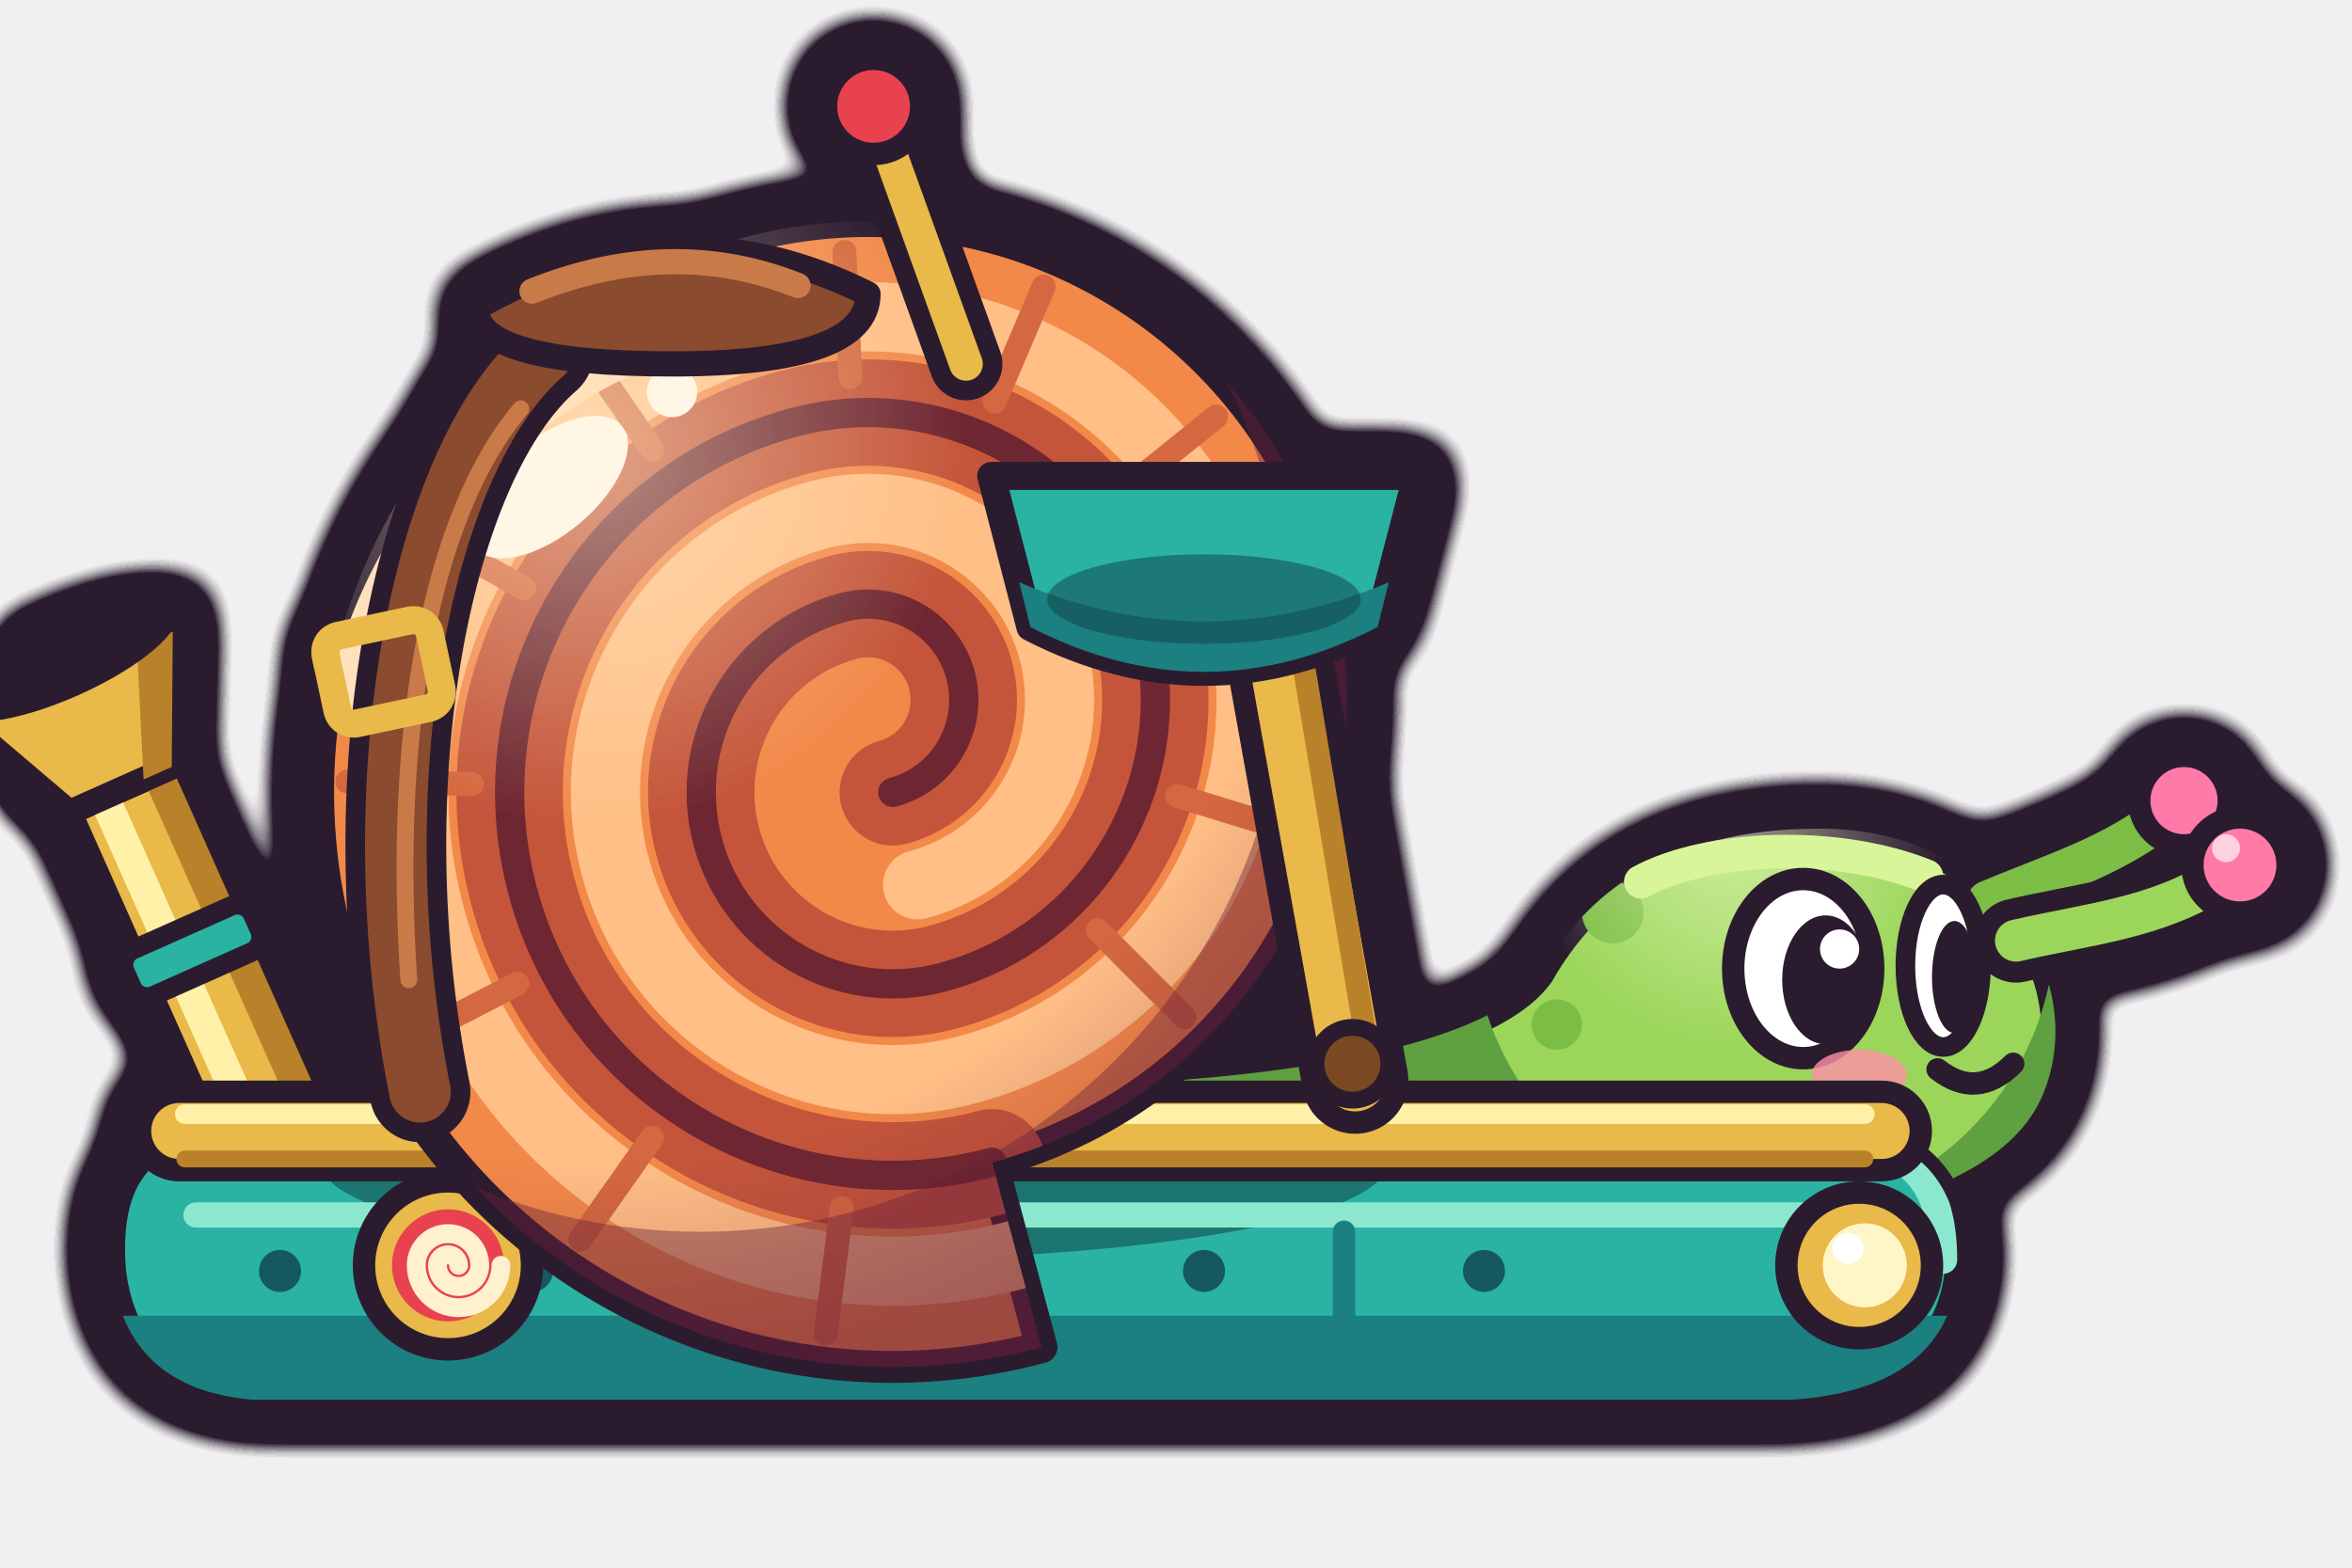
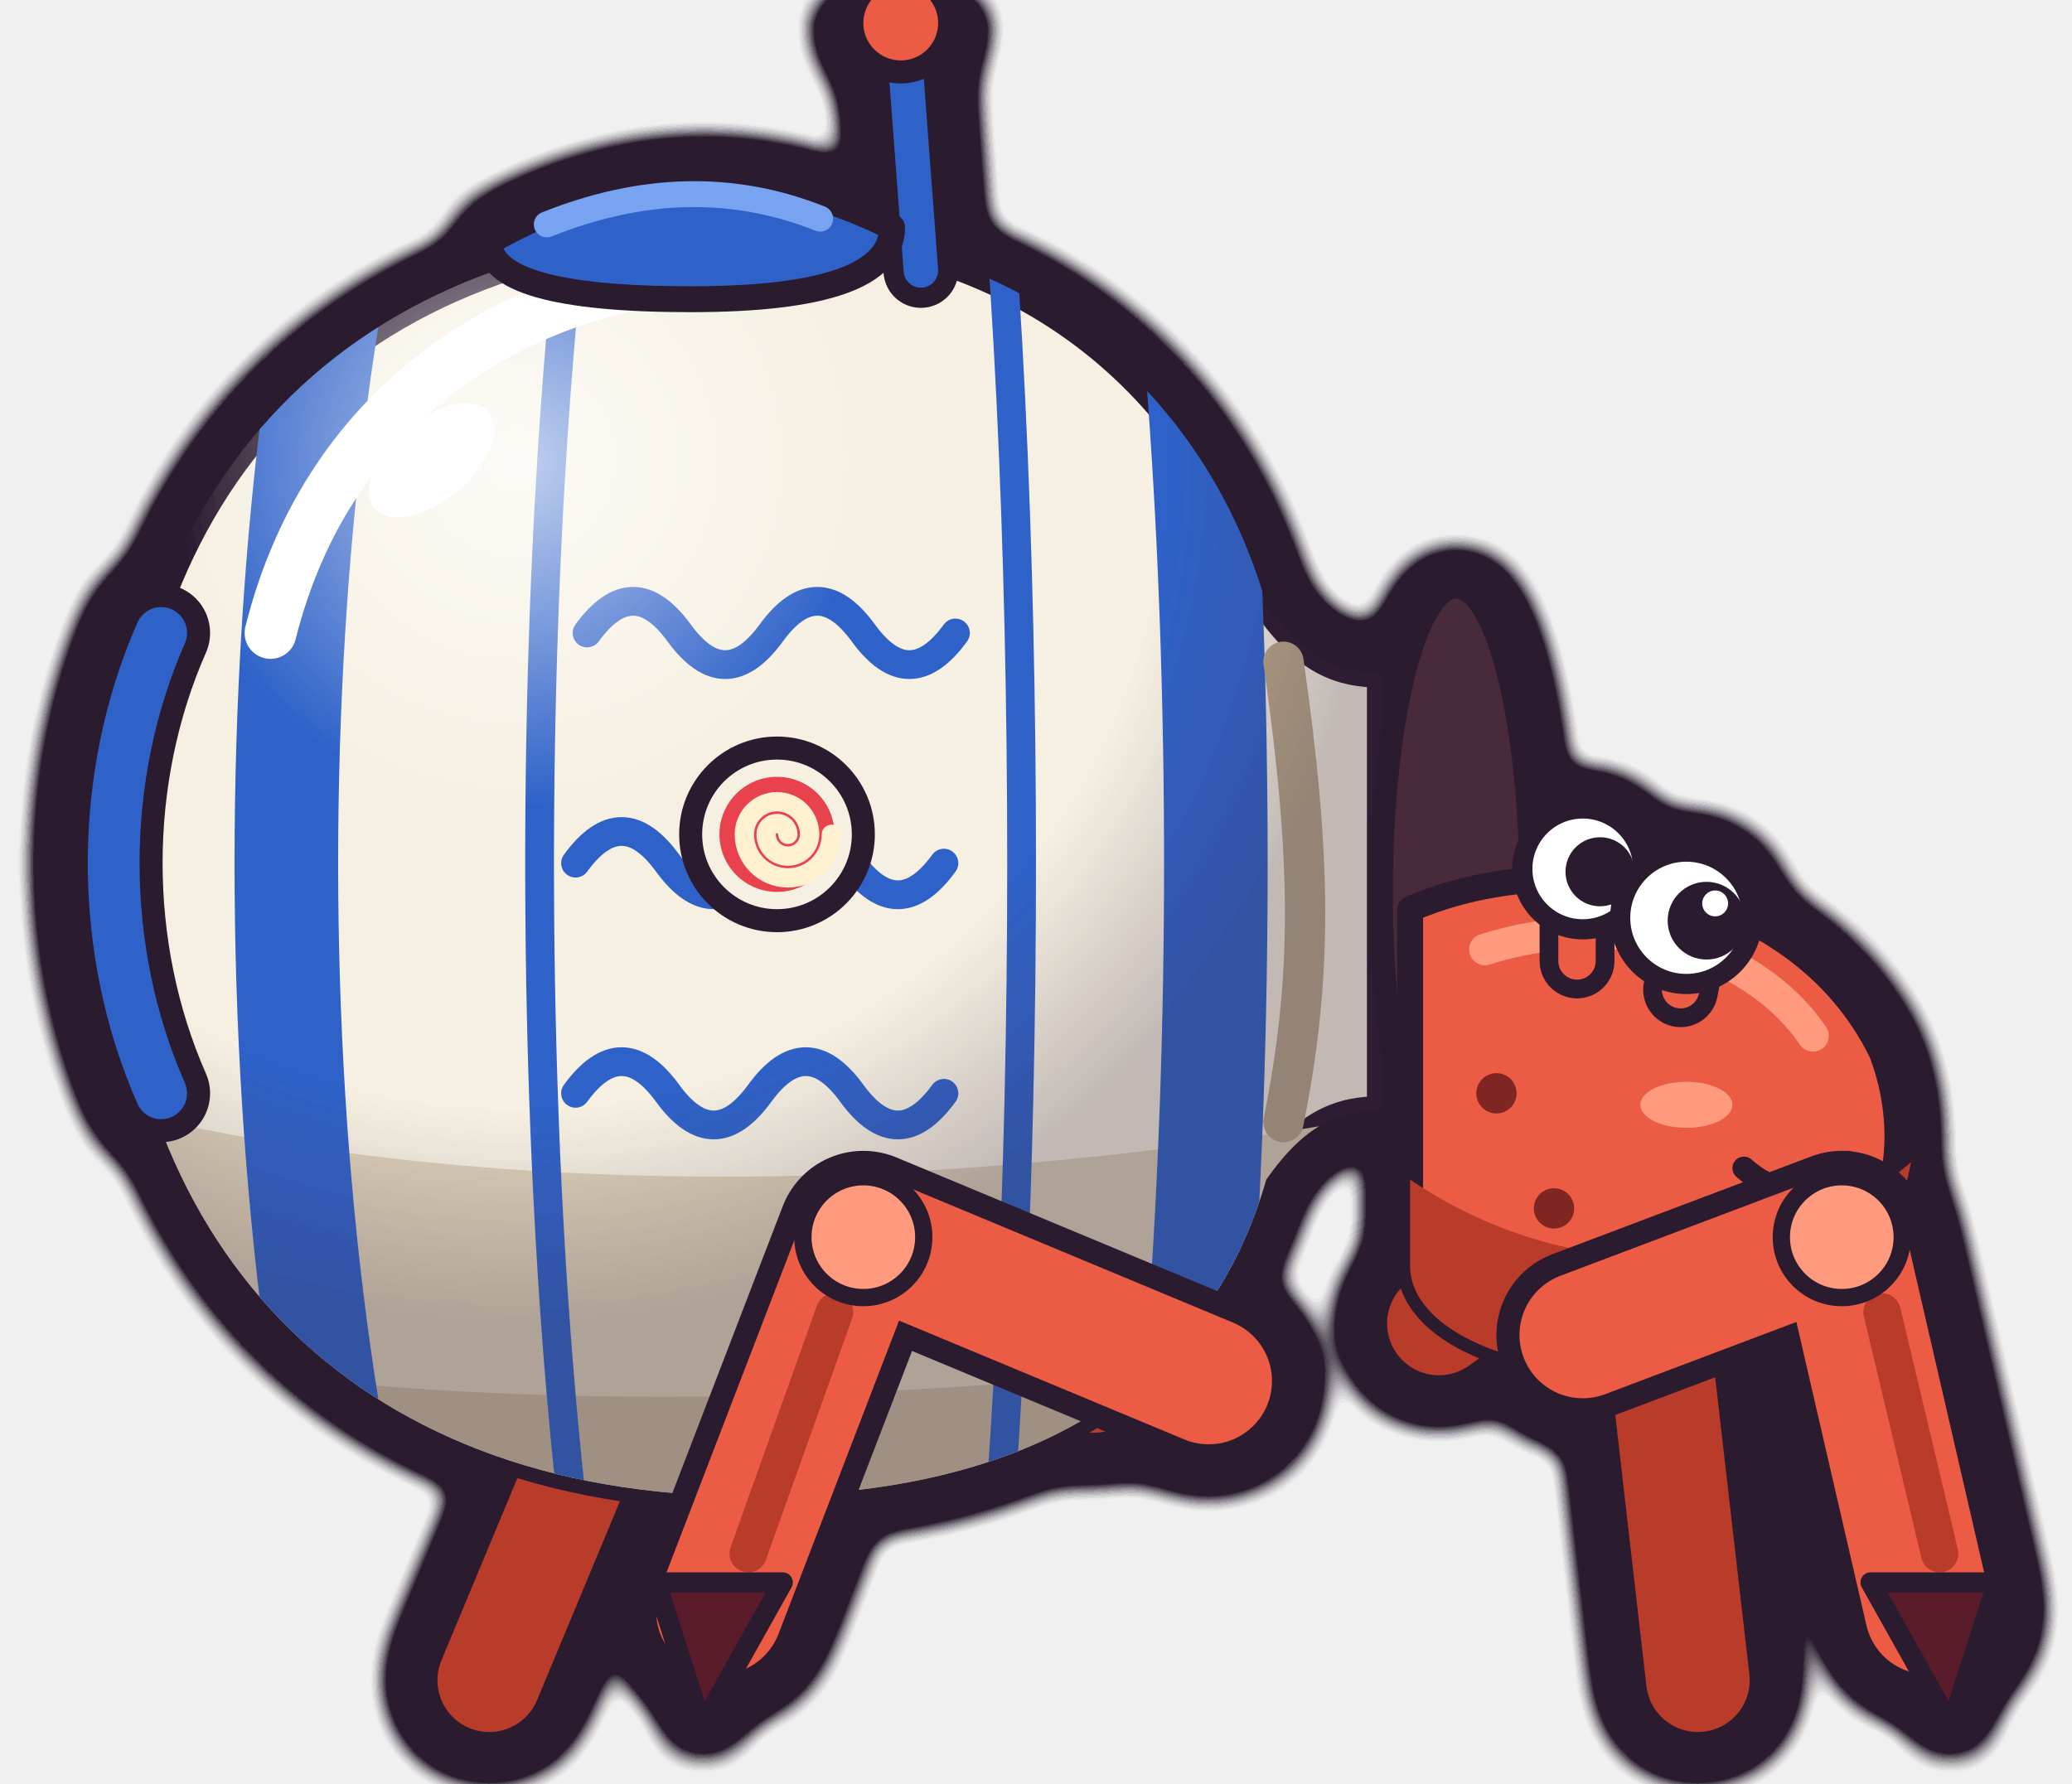
- <svg xmlns="http://www.w3.org/2000/svg" width="84" height="56" viewBox="-36 -66 84 56">
+ <svg xmlns="http://www.w3.org/2000/svg" width="72" height="62" viewBox="-36 -60 72 62">
  <defs>
    <filter id="ol" x="-15%" y="-15%" width="130%" height="130%">
      <feGaussianBlur in="SourceAlpha" stdDeviation="0.82" result="b" />
      <feComponentTransfer in="b" result="d">
        <feFuncA type="linear" slope="14" intercept="-0.25" />
      </feComponentTransfer>
      <feFlood flood-color="#2a1a2e" />
      <feComposite in2="d" operator="in" result="o" />
      <feMerge>
        <feMergeNode in="o" />
        <feMergeNode in="SourceGraphic" />
      </feMerge>
    </filter>
-     <path id="shellOutline" d="M 18,0 A 18 18 0 0 0 -18,0 A 21.6 21.6 0 0 0 25.2,0 Z" />
-     <clipPath id="shellClip">
-       <use href="#shellOutline" />
+     <path id="jar" d="M -10,-52 C 0,-52 6,-46 8,-39 C 9.4,-37 10.6,-36.6 12,-36.6 L 12,-21.4 C 10.6,-21.4 9.4,-21 8,-19 C 6,-12 0,-8 -10,-8 C -24,-8 -32,-17 -32,-30 C -32,-43 -24,-52 -10,-52 Z" />
+     <radialGradient id="jarLight" cx="-18" cy="-44" r="30" gradientUnits="userSpaceOnUse">
+       <stop offset="0" stop-color="#ffffff" stop-opacity="0.7" />
+       <stop offset="0.4" stop-color="#ffffff" stop-opacity="0" />
+       <stop offset="0.75" stop-color="#3a2a40" stop-opacity="0" />
+       <stop offset="1" stop-color="#3a2a40" stop-opacity="0.28" />
+     </radialGradient>
+     <clipPath id="jarClip">
+       <use href="#jar" />
    </clipPath>
-     <clipPath id="shellClipW">
-       <use href="#shellOutline" transform="translate(-5,-41) rotate(75) scale(0.95)" />
-     </clipPath>
-     <path id="snail" d="M -18,-21.5 L 14,-21.5 C 23,-21.5 35,-21.8 37,-27 C 38.6,-31 35.4,-36.4 29,-36.4 C 23.4,-36.4 20.6,-34 19,-31.2 C 17,-28.4 8.5,-27.2 0,-27.2 L -18,-27.2 Z" />
-     <clipPath id="snailClip">
-       <use href="#snail" />
-     </clipPath>
-     <clipPath id="hullClip">
-       <path d="M -27,-16 Q -31.5,-16.4 -32,-20.6 Q -32.4,-25.6 -28,-25.6 L 29,-25.6 Q 33.6,-25.6 34,-21.4 Q 34,-16.4 28,-16 Z" />
-     </clipPath>
-     <radialGradient id="shellLight" cx="-15" cy="-50" r="34" gradientUnits="userSpaceOnUse">
-       <stop offset="0" stop-color="#fff3d6" stop-opacity="0.5" />
-       <stop offset="0.4" stop-color="#fff3d6" stop-opacity="0" />
-       <stop offset="0.75" stop-color="#6a1f3a" stop-opacity="0" />
-       <stop offset="1" stop-color="#6a1f3a" stop-opacity="0.35" />
-     </radialGradient>
-     <radialGradient id="headLight" cx="26" cy="-36" r="15" gradientUnits="userSpaceOnUse">
-       <stop offset="0" stop-color="#f4ffd0" stop-opacity="0.55" />
-       <stop offset="0.5" stop-color="#f4ffd0" stop-opacity="0" />
-     </radialGradient>
  </defs>
  <g filter="url(#ol)" stroke-linejoin="round" stroke-linecap="round">
-     <g transform="translate(-26,-25) rotate(-24)">
-       <rect x="-2" y="-14" width="4" height="14" fill="#e9b949" stroke="#2a1a2e" stroke-width="0.9" />
-       <rect x="-1.2" y="-14" width="1.1" height="14" fill="#fff1a8" />
-       <rect x="0.9" y="-14" width="1.1" height="14" fill="#b9822c" />
-       <rect x="-2.5" y="-8.6" width="5" height="1.8" rx="0.6" fill="#2bb3a3" stroke="#2a1a2e" stroke-width="0.7" />
-       <path d="M -2,-14 L -4.4,-19 H 4.4 L 2,-14 Z" fill="#e9b949" stroke="#2a1a2e" stroke-width="0.9" />
-       <path d="M 0.9,-14 L 2.6,-18.4 H 4 L 2,-14 Z" fill="#b9822c" />
-       <ellipse cy="-19" rx="4.4" ry="1.3" fill="#2a1a2e" />
+     <path d="M 14,-14 L 21,-19 L 23,-1.6" stroke="#2a1a2e" stroke-width="5.2" fill="none" />
+     <path d="M 14,-14 L 21,-19 L 23,-1.6" stroke="#b93a2c" stroke-width="3.6" fill="none" />
+     <path d="M 2,-12 L -13,-16 L -19,-1.6" stroke="#2a1a2e" stroke-width="5.2" fill="none" />
+     <path d="M 2,-12 L -13,-16 L -19,-1.6" stroke="#b93a2c" stroke-width="3.6" fill="none" />
+     <use href="#jar" fill="#f6f0e2" stroke="#2a1a2e" stroke-width="1" />
+     <g clip-path="url(#jarClip)">
+       <path d="M -40,-24 C -28,-19 -8,-17 16,-22 V 0 H -40 Z" fill="#ddd0b8" />
+       <path d="M -40,-15 C -28,-11 -8,-10 16,-14 V 0 H -40 Z" fill="#b8a688" opacity="0.6" />
+       <path d="M -22,-60 C -27.4,-44 -27.4,-16 -22,0" stroke="#2f62c8" stroke-width="3.6" fill="none" />
+       <path d="M 4,-60 C 7,-44 7,-16 4,0" stroke="#2f62c8" stroke-width="3.6" fill="none" />
+       <path d="M -15,-60 C -18,-44 -18,-16 -15,0 M -2,-60 C 0,-44 0,-16 -2,0" stroke="#2f62c8" stroke-width="1" fill="none" />
+       <path d="M -15.6,-38 q 1.6,-2.2 3.2,0 t 3.2,0 t 3.2,0 t 3.2,0 M -16,-30 q 1.6,-2.2 3.2,0 t 3.2,0 t 3.2,0 t 3.2,0 M -16,-22 q 1.6,-2.2 3.2,0 t 3.2,0 t 3.2,0 t 3.2,0" stroke="#2f62c8" stroke-width="1" fill="none" />
+       <path d="M -26.6,-38 C -24.6,-46 -18,-50.4 -10,-50.6" stroke="#ffffff" stroke-width="1.8" fill="none" />
+       <path d="M 8.6,-37 C 9.6,-30 9.6,-26 8.6,-21" stroke="#b8a688" stroke-width="1.4" fill="none" />
+       <rect x="-34" y="-54" width="48" height="48" fill="url(#jarLight)" />
    </g>
-     <use href="#snail" fill="#9bd65a" stroke="#2a1a2e" stroke-width="1" />
-     <g clip-path="url(#snailClip)">
-       <path fill="#5fa040" fill-rule="evenodd" d="M 0,-50 H 44 V -10 H 0 Z M 27,-33 m -10.4,0 a 10.4 10.4 0 1 0 20.8,0 a 10.4 10.4 0 1 0 -20.8,0" />
-       <g fill="#7bbd45">
-         <circle cx="21.6" cy="-33.4" r="1.1" />
-         <circle cx="24.6" cy="-35.6" r="0.8" />
-         <circle cx="19.6" cy="-29.4" r="0.9" />
-         <circle cx="12" cy="-28.2" r="0.8" />
-       </g>
+     <path d="M -30.4,-38 C -32.6,-33 -32.6,-27 -30.4,-22" stroke="#2a1a2e" stroke-width="3.4" fill="none" />
+     <path d="M -30.4,-38 C -32.6,-33 -32.6,-27 -30.4,-22" stroke="#2f62c8" stroke-width="1.8" fill="none" />
+     <ellipse cx="-21" cy="-44" rx="2.6" ry="1.4" transform="rotate(-40 -21 -44)" fill="#ffffff" />
+     <ellipse cx="14.6" cy="-29" rx="2.6" ry="10.6" fill="#4a2a3a" stroke="#2a1a2e" stroke-width="0.8" />
+     <circle cx="-9" cy="-31" r="3" fill="#f6f0e2" stroke="#2a1a2e" stroke-width="0.8" />
+     <circle cx="-9" cy="-31" r="2" fill="#e8434f" />
+     <path transform="translate(-9,-31) scale(0.42)" d="M 0.9,0 A 0.9 0.9 0 0 0 -0.9,0 A 1.8 1.8 0 0 0 2.7,0 A 2.7 2.7 0 0 0 -2.7,0 A 3.6 3.6 0 0 0 4.5,0" stroke="#fff1d0" stroke-width="1.6" fill="none" />
+     <path d="M 13,-28.4 C 18,-30.6 26.4,-29.6 29.4,-23.4 C 31.4,-18 27.6,-12.8 21,-12.4 C 16.6,-12.2 13,-13.8 13,-16 Z" fill="#ec5b44" stroke="#2a1a2e" stroke-width="0.9" />
+     <path d="M 13,-19 C 18,-15.6 25,-15 30.4,-19.6 C 29.6,-15.2 26,-12.6 21,-12.4 C 16.6,-12.2 13,-13.8 13,-16 Z" fill="#b93a2c" />
+     <path d="M 15.6,-27 C 20,-28.4 24.8,-27.2 27,-24" stroke="#ff9a7e" stroke-width="1.1" fill="none" />
+     <path d="M 18.8,-26.6 L 18.8,-28.6 M 22.4,-25.6 L 22.6,-26.6" stroke="#2a1a2e" stroke-width="2.6" />
+     <path d="M 18.8,-26.6 L 18.8,-28.6 M 22.4,-25.6 L 22.6,-26.6" stroke="#ec5b44" stroke-width="1.3" />
+     <circle cx="19" cy="-29.8" r="2.1" fill="#ffffff" stroke="#2a1a2e" stroke-width="0.7" />
+     <circle cx="19.6" cy="-29.7" r="1.2" fill="#2a1a2e" />
+     <circle cx="22.6" cy="-28.1" r="2.3" fill="#ffffff" stroke="#2a1a2e" stroke-width="0.7" />
+     <circle cx="23.3" cy="-28" r="1.35" fill="#2a1a2e" />
+     <circle cx="23.6" cy="-28.6" r="0.45" fill="#ffffff" />
+     <path d="M 24.6,-19.4 Q 26.4,-17.8 28.2,-19.6" stroke="#2a1a2e" stroke-width="0.8" fill="none" />
+     <path d="M 26,-17.4 L 26.4,-15.6 M 27.6,-17.8 L 28.4,-16.2" stroke="#7f2520" stroke-width="0.8" />
+     <ellipse cx="22.6" cy="-21.6" rx="1.6" ry="0.8" fill="#ff9a7e" />
+     <g fill="#7f2520">
+       <circle cx="16" cy="-22" r="0.7" />
+       <circle cx="18" cy="-18" r="0.7" />
    </g>
-     <rect clip-path="url(#snailClip)" x="4" y="-40" width="38" height="20" fill="url(#headLight)" />
-     <path d="M 22.6,-34.5 C 25,-35.8 29.6,-36 32.8,-34.7" stroke="#d8f59a" stroke-width="1.2" fill="none" />
-     <path d="M 35,-33.8 C 37.4,-34.8 39.4,-35.4 41.2,-36.8" stroke="#2a1a2e" stroke-width="3" fill="none" />
-     <path d="M 35,-33.8 C 37.4,-34.8 39.4,-35.4 41.2,-36.8" stroke="#7bbd45" stroke-width="1.5" fill="none" />
-     <circle cx="42" cy="-37.4" r="1.6" fill="#ff7aa8" stroke="#2a1a2e" stroke-width="0.8" />
-     <path d="M 36,-32.4 C 38.6,-33 41,-33.2 43.2,-34.6" stroke="#2a1a2e" stroke-width="3" fill="none" />
-     <path d="M 36,-32.4 C 38.6,-33 41,-33.2 43.2,-34.6" stroke="#9bd65a" stroke-width="1.5" fill="none" />
-     <circle cx="44" cy="-35.1" r="1.7" fill="#ff7aa8" stroke="#2a1a2e" stroke-width="0.8" />
-     <circle cx="43.5" cy="-35.7" r="0.5" fill="#ffd0e2" />
-     <ellipse cx="28.4" cy="-31.4" rx="2.5" ry="3.2" fill="#ffffff" stroke="#2a1a2e" stroke-width="0.8" />
-     <ellipse cx="29.2" cy="-31" rx="1.55" ry="2.3" fill="#2a1a2e" />
-     <circle cx="29.7" cy="-32.1" r="0.7" fill="#ffffff" />
-     <ellipse cx="33.4" cy="-31.5" rx="1.35" ry="2.9" fill="#ffffff" stroke="#2a1a2e" stroke-width="0.7" />
-     <ellipse cx="33.8" cy="-31.1" rx="0.8" ry="2" fill="#2a1a2e" />
-     <ellipse cx="30.4" cy="-27.6" rx="1.7" ry="0.9" fill="#ff8fa8" opacity="0.8" />
-     <path d="M 33.2,-27.8 Q 34.6,-26.7 35.9,-28" stroke="#2a1a2e" stroke-width="0.8" fill="none" />
-     <path d="M -27,-16 Q -31.5,-16.4 -32,-20.6 Q -32.4,-25.6 -28,-25.6 L 29,-25.6 Q 33.6,-25.6 34,-21.4 Q 34,-16.4 28,-16 Z" fill="#2bb3a3" stroke="#2a1a2e" stroke-width="1" />
-     <g clip-path="url(#hullClip)">
-       <rect x="-34" y="-19" width="70" height="4" fill="#1d7f80" />
-       <ellipse cx="-5.5" cy="-24.4" rx="19" ry="3.4" fill="#0e3f46" opacity="0.55" />
-       <path d="M 30,-25 Q 33.4,-25 33.4,-21" stroke="#8be8cf" stroke-width="1" fill="none" />
-     </g>
-     <path d="M -29,-22.6 H 29" stroke="#8be8cf" stroke-width="0.9" fill="none" />
-     <path d="M -12,-22 V -18.4 M 12,-22 V -18.4" stroke="#1d7f80" stroke-width="0.8" fill="none" />
-     <g fill="#16585e">
-       <circle cx="-26" cy="-20.6" r="0.75" />
-       <circle cx="-17" cy="-20.6" r="0.75" />
-       <circle cx="-7" cy="-20.6" r="0.75" />
-       <circle cx="7" cy="-20.6" r="0.75" />
-       <circle cx="17" cy="-20.6" r="0.75" />
-     </g>
-     <rect x="-31" y="-27" width="63.6" height="2.8" rx="1.4" fill="#e9b949" stroke="#2a1a2e" stroke-width="0.8" />
-     <path d="M -29.4,-26.2 H 30.6" stroke="#fff1a8" stroke-width="0.7" fill="none" />
-     <path d="M -29.4,-24.6 H 30.6" stroke="#b9822c" stroke-width="0.6" fill="none" />
-     <circle cx="-20" cy="-20.8" r="3" fill="#e9b949" stroke="#2a1a2e" stroke-width="0.8" />
-     <circle cx="-20" cy="-20.8" r="2" fill="#e8434f" />
-     <path transform="translate(-20,-20.8) scale(0.42)" d="M 0.9,0 A 0.9 0.9 0 0 0 -0.9,0 A 1.8 1.8 0 0 0 2.7,0 A 2.7 2.7 0 0 0 -2.7,0 A 3.6 3.6 0 0 0 4.5,0" stroke="#fff1d0" stroke-width="1.6" fill="none" />
-     <circle cx="30.4" cy="-20.8" r="2.6" fill="#e9b949" stroke="#2a1a2e" stroke-width="0.8" />
-     <circle cx="30.6" cy="-20.8" r="1.5" fill="#fff6c8" />
-     <circle cx="30" cy="-21.4" r="0.55" fill="#ffffff" />
-     <g transform="translate(-5,-41) rotate(75) scale(0.95)">
-       <use href="#shellOutline" fill="#f2894a" stroke="#2a1a2e" stroke-width="1.2" />
-       <g clip-path="url(#shellClip)" fill="none">
-         <path d="M 3.6,0 A 3.6 3.6 0 0 0 -3.6,0 A 7.2 7.2 0 0 0 10.8,0 A 10.8 10.8 0 0 0 -10.8,0 A 14.4 14.4 0 0 0 18,0" stroke="#c4553a" stroke-width="4" />
-         <path d="M 7.2,0 A 7.2 7.2 0 0 0 -7.2,0 A 10.8 10.8 0 0 0 14.4,0 A 14.4 14.4 0 0 0 -14.4,0 A 18 18 0 0 0 21.6,0" stroke="#ffbf86" stroke-width="2.6" />
-         <path stroke="#d4683f" stroke-width="0.9" d="M 10.6,-6.1 L 14.6,-8.4 M 6.5,-10.3 L 9.0,-14.3 M 0.9,-12.2 L 1.2,-16.9 M -5.0,-11.1 L -6.9,-15.4 M -9.6,-7.5 L -13.3,-10.4 M -11.9,-2.5 L -16.5,-3.5 M 18.2,5.9 L 22.6,7.7 M 13.8,12.1 L 16.8,15.7 M 6.9,15.5 L 7.9,20.1 M -0.8,15.2 L -2.1,19.7 M -7.4,11.4 L -10.6,14.7 M -11.2,5.4 L -15.7,7.0" />
-         <path d="M 3.6,0 A 3.6 3.6 0 0 0 -3.6,0 A 7.2 7.2 0 0 0 10.8,0 A 10.8 10.8 0 0 0 -10.8,0 A 14.4 14.4 0 0 0 18,0" stroke="#6e2630" stroke-width="1.1" />
-       </g>
-     </g>
-     <path clip-path="url(#shellClipW)" fill="#6a1f3a" opacity="0.42" fill-rule="evenodd" d="M -40,-70 H 30 V -10 H -40 Z M -11,-43 m -21,0 a 21 21 0 1 0 42,0 a 21 21 0 1 0 -42,0" />
-     <rect clip-path="url(#shellClipW)" x="-30" y="-62" width="50" height="50" fill="url(#shellLight)" />
-     <path clip-path="url(#shellClipW)" d="M -23.6,-40.8 A 17.6 17.6 0 0 1 -10.6,-54.4" stroke="#ffe2bc" stroke-width="1.5" fill="none" />
-     <ellipse cx="-16.4" cy="-48.6" rx="3.4" ry="1.7" transform="rotate(-40 -16.4 -48.6)" fill="#fff6e6" />
-     <circle cx="-12" cy="-52" r="0.9" fill="#fff6e6" />
-     <path d="M -16.6,-53.4 C -21,-49.6 -23.2,-38 -21,-27" stroke="#2a1a2e" stroke-width="3.6" fill="none" />
-     <path d="M -16.6,-53.4 C -21,-49.6 -23.2,-38 -21,-27" stroke="#8a4b2e" stroke-width="2.2" fill="none" />
-     <path d="M -17.4,-51.4 C -20.6,-47.6 -22,-40 -21.4,-31" stroke="#c97a4a" stroke-width="0.6" fill="none" />
-     <rect x="-24.2" y="-43.6" width="3.8" height="3.2" rx="0.6" fill="none" stroke="#e9b949" stroke-width="1" transform="rotate(-12 -22.3 -42)" />
-     <path d="M 9.6,-43 L 12.4,-27.4" stroke="#2a1a2e" stroke-width="3.8" fill="none" />
-     <path d="M 9.6,-43 L 12.4,-27.4" stroke="#e9b949" stroke-width="2.2" fill="none" />
-     <path d="M 10.6,-42 L 13,-27.6" stroke="#b9822c" stroke-width="0.8" fill="none" />
-     <circle cx="12.3" cy="-28" r="1.3" fill="#7a4a24" stroke="#2a1a2e" stroke-width="0.6" />
-     <path d="M -0.6,-49 L 14.6,-49 L 13.2,-43.6 Q 7,-40.4 0.8,-43.6 Z" fill="#2bb3a3" stroke="#2a1a2e" stroke-width="1" />
-     <path d="M 13.6,-45.2 L 13.2,-43.6 Q 7,-40.4 0.8,-43.6 L 0.4,-45.2 Q 7,-42.4 13.6,-45.2 Z" fill="#1d7f80" />
-     <ellipse cx="7" cy="-44.6" rx="5.6" ry="1.6" fill="#0e3f46" opacity="0.5" />
-     <path d="M -1.5,-53 L -4.6,-61.6" stroke="#2a1a2e" stroke-width="2.6" fill="none" />
-     <path d="M -1.5,-53 L -4.6,-61.6" stroke="#e9b949" stroke-width="1.2" fill="none" />
-     <circle cx="-4.8" cy="-62.2" r="1.7" fill="#e8434f" stroke="#2a1a2e" stroke-width="0.8" />
-     <path d="M -19,-55 Q -12,-59 -5,-55.5 Q -5,-53 -12,-53 Q -19,-53 -19,-55 Z" fill="#8a4b2e" stroke="#2a1a2e" stroke-width="0.9" />
-     <path d="M -17,-55.6 Q -12,-57.6 -7.5,-55.8" stroke="#c97a4a" stroke-width="0.9" fill="none" />
+     <path d="M 19,-13.6 L 28,-17 L 31,-4" stroke="#2a1a2e" stroke-width="6" fill="none" />
+     <path d="M 19,-13.6 L 28,-17 L 31,-4" stroke="#ec5b44" stroke-width="4.4" fill="none" />
+     <path d="M 29.4,-14.4 L 31.4,-6" stroke="#b93a2c" stroke-width="1.3" fill="none" />
+     <path d="M 29,-5 L 33.4,-5 L 31.8,0 Z" fill="#5a1f2a" stroke="#2a1a2e" stroke-width="0.7" />
+     <circle cx="28" cy="-17" r="2.1" fill="#ff9a7e" stroke="#2a1a2e" stroke-width="0.6" />
+     <path d="M 6,-12 L -6,-17 L -11,-4" stroke="#2a1a2e" stroke-width="6" fill="none" />
+     <path d="M 6,-12 L -6,-17 L -11,-4" stroke="#ec5b44" stroke-width="4.4" fill="none" />
+     <path d="M -7,-14.4 L -10,-6" stroke="#b93a2c" stroke-width="1.3" fill="none" />
+     <path d="M -13.2,-5 L -8.8,-5 L -11.6,0 Z" fill="#5a1f2a" stroke="#2a1a2e" stroke-width="0.7" />
+     <circle cx="-6" cy="-17" r="2.1" fill="#ff9a7e" stroke="#2a1a2e" stroke-width="0.6" />
+     <path d="M -4,-50.6 L -4.6,-58.6" stroke="#2a1a2e" stroke-width="2.6" fill="none" />
+     <path d="M -4,-50.6 L -4.6,-58.6" stroke="#2f62c8" stroke-width="1.2" fill="none" />
+     <circle cx="-4.7" cy="-59.2" r="1.7" fill="#ec5b44" stroke="#2a1a2e" stroke-width="0.8" />
+     <path d="M -19,-51.6 Q -12,-55.6 -5,-52.1 Q -5,-49.6 -12,-49.6 Q -19,-49.6 -19,-51.6 Z" fill="#2f62c8" stroke="#2a1a2e" stroke-width="0.9" />
+     <path d="M -17,-52.2 Q -12,-54.2 -7.5,-52.4" stroke="#78a3f0" stroke-width="0.9" fill="none" />
  </g>
</svg>
